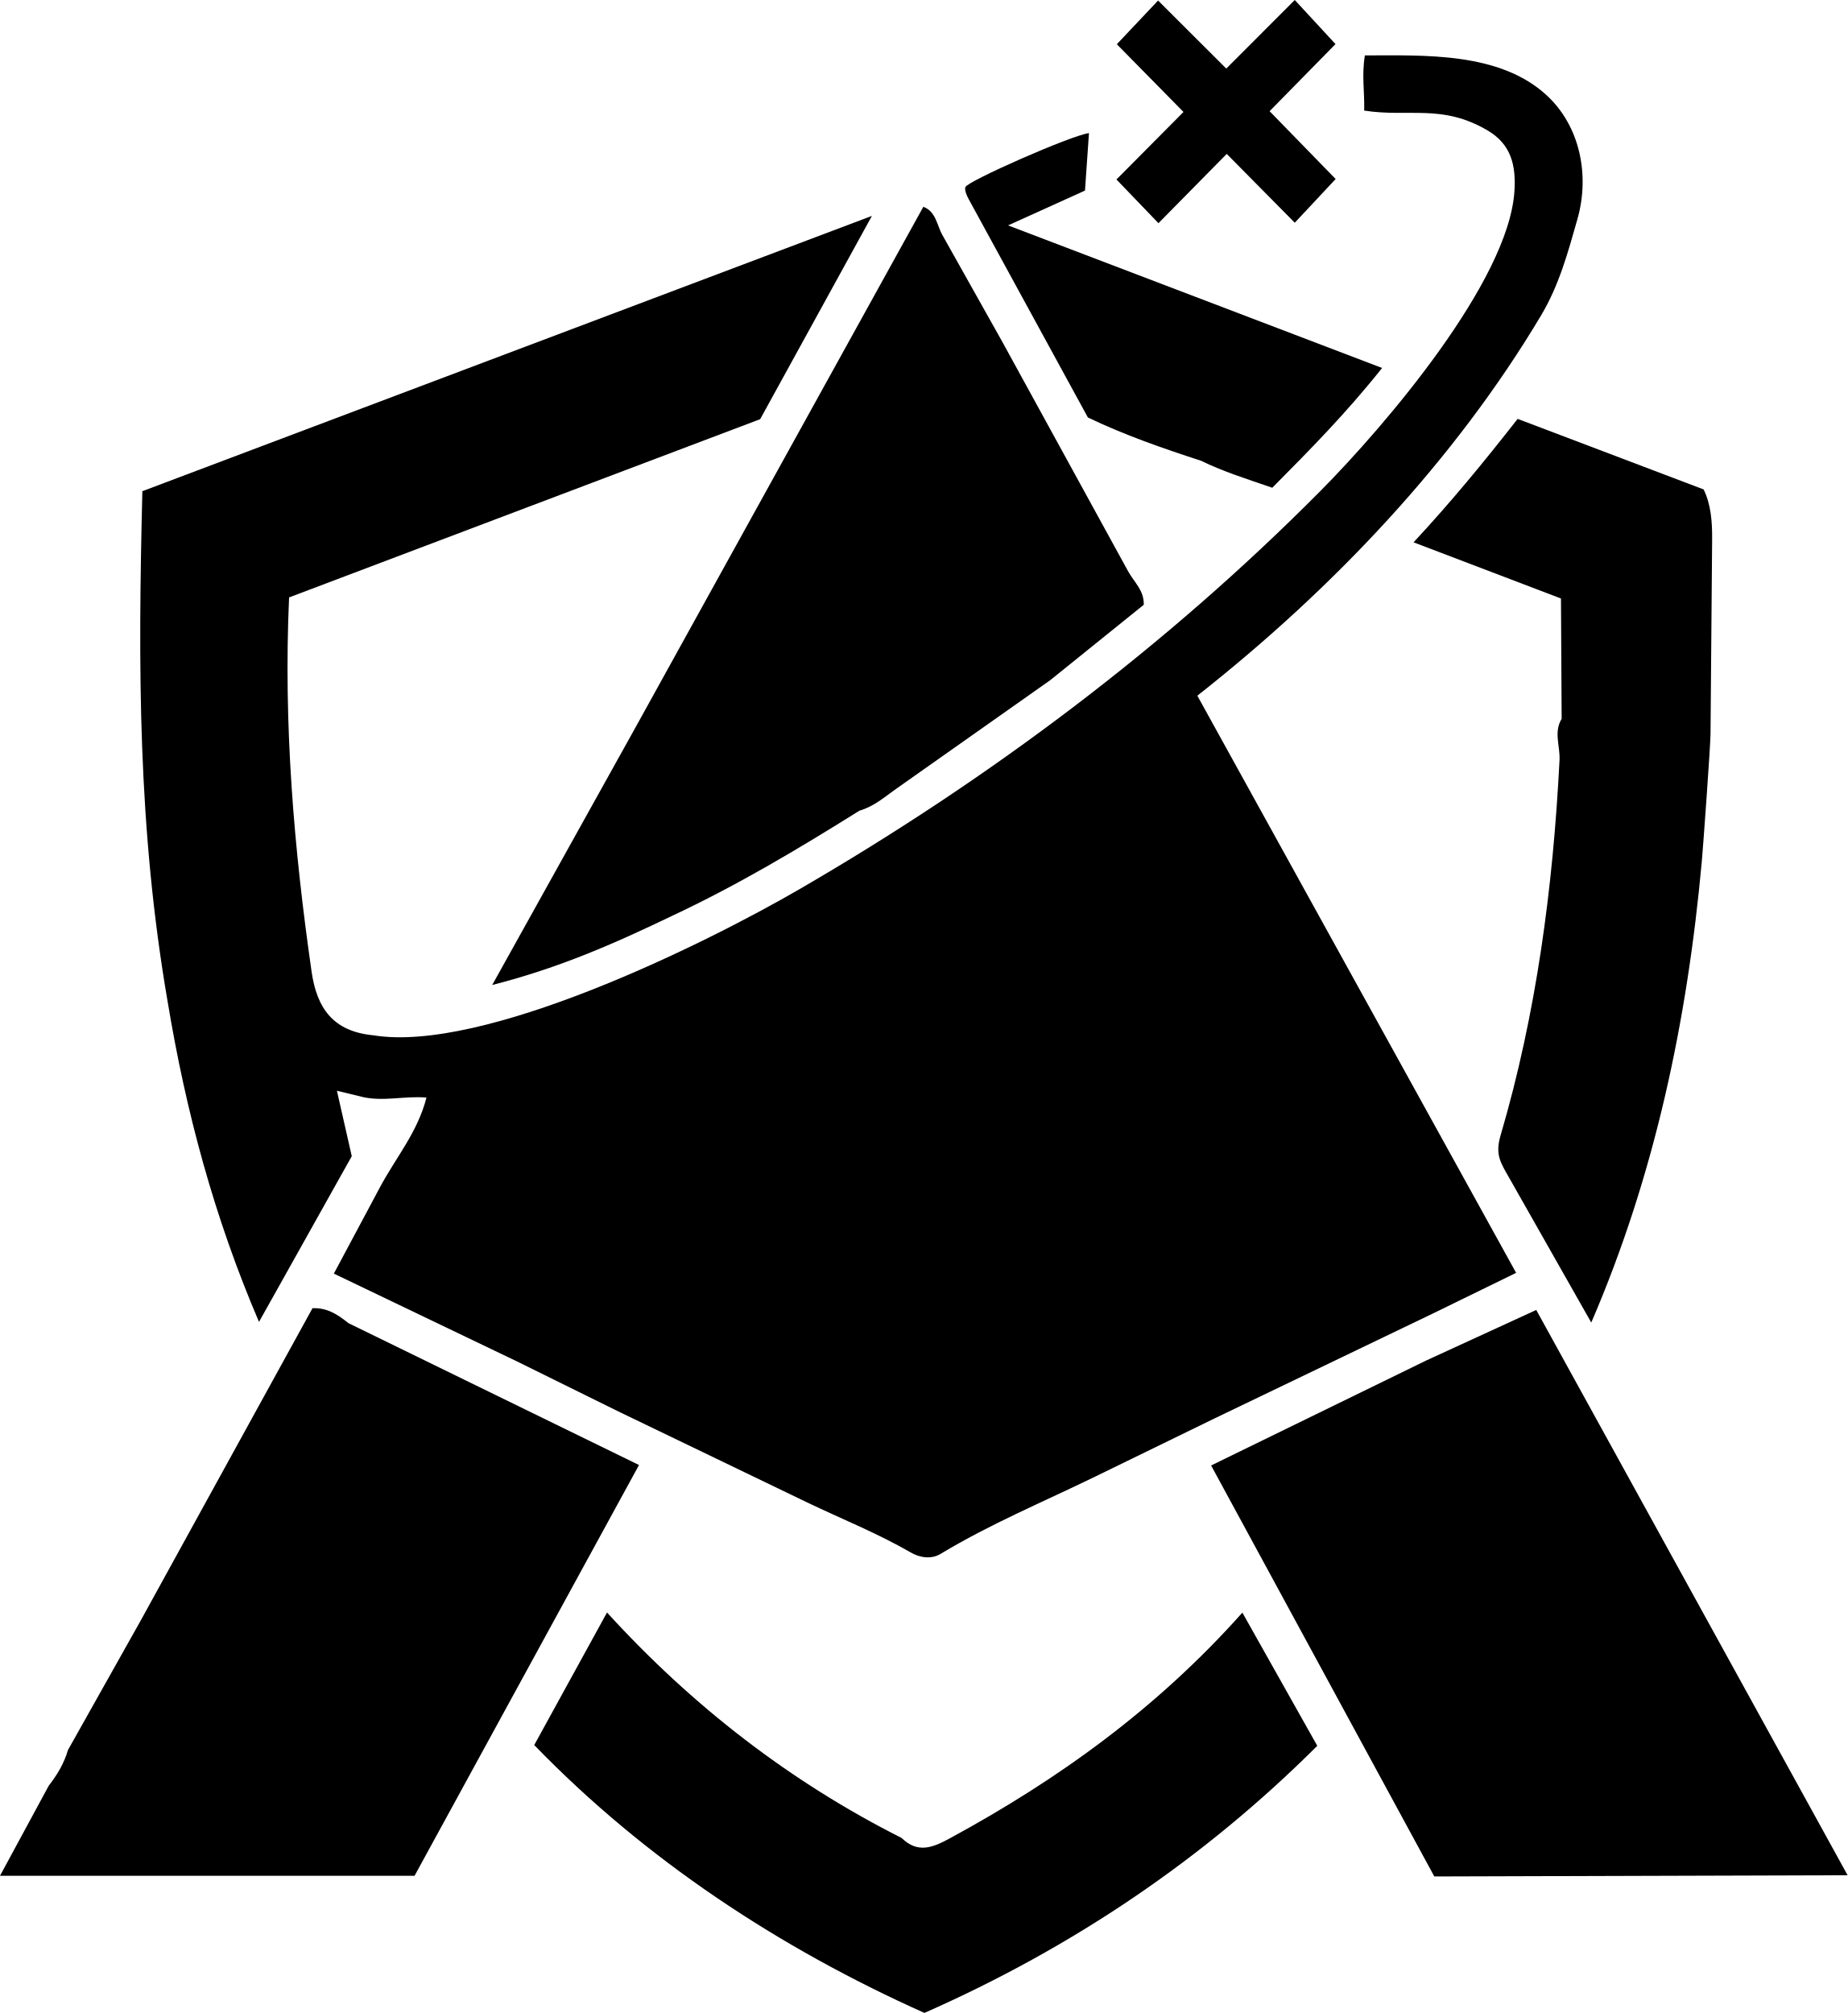
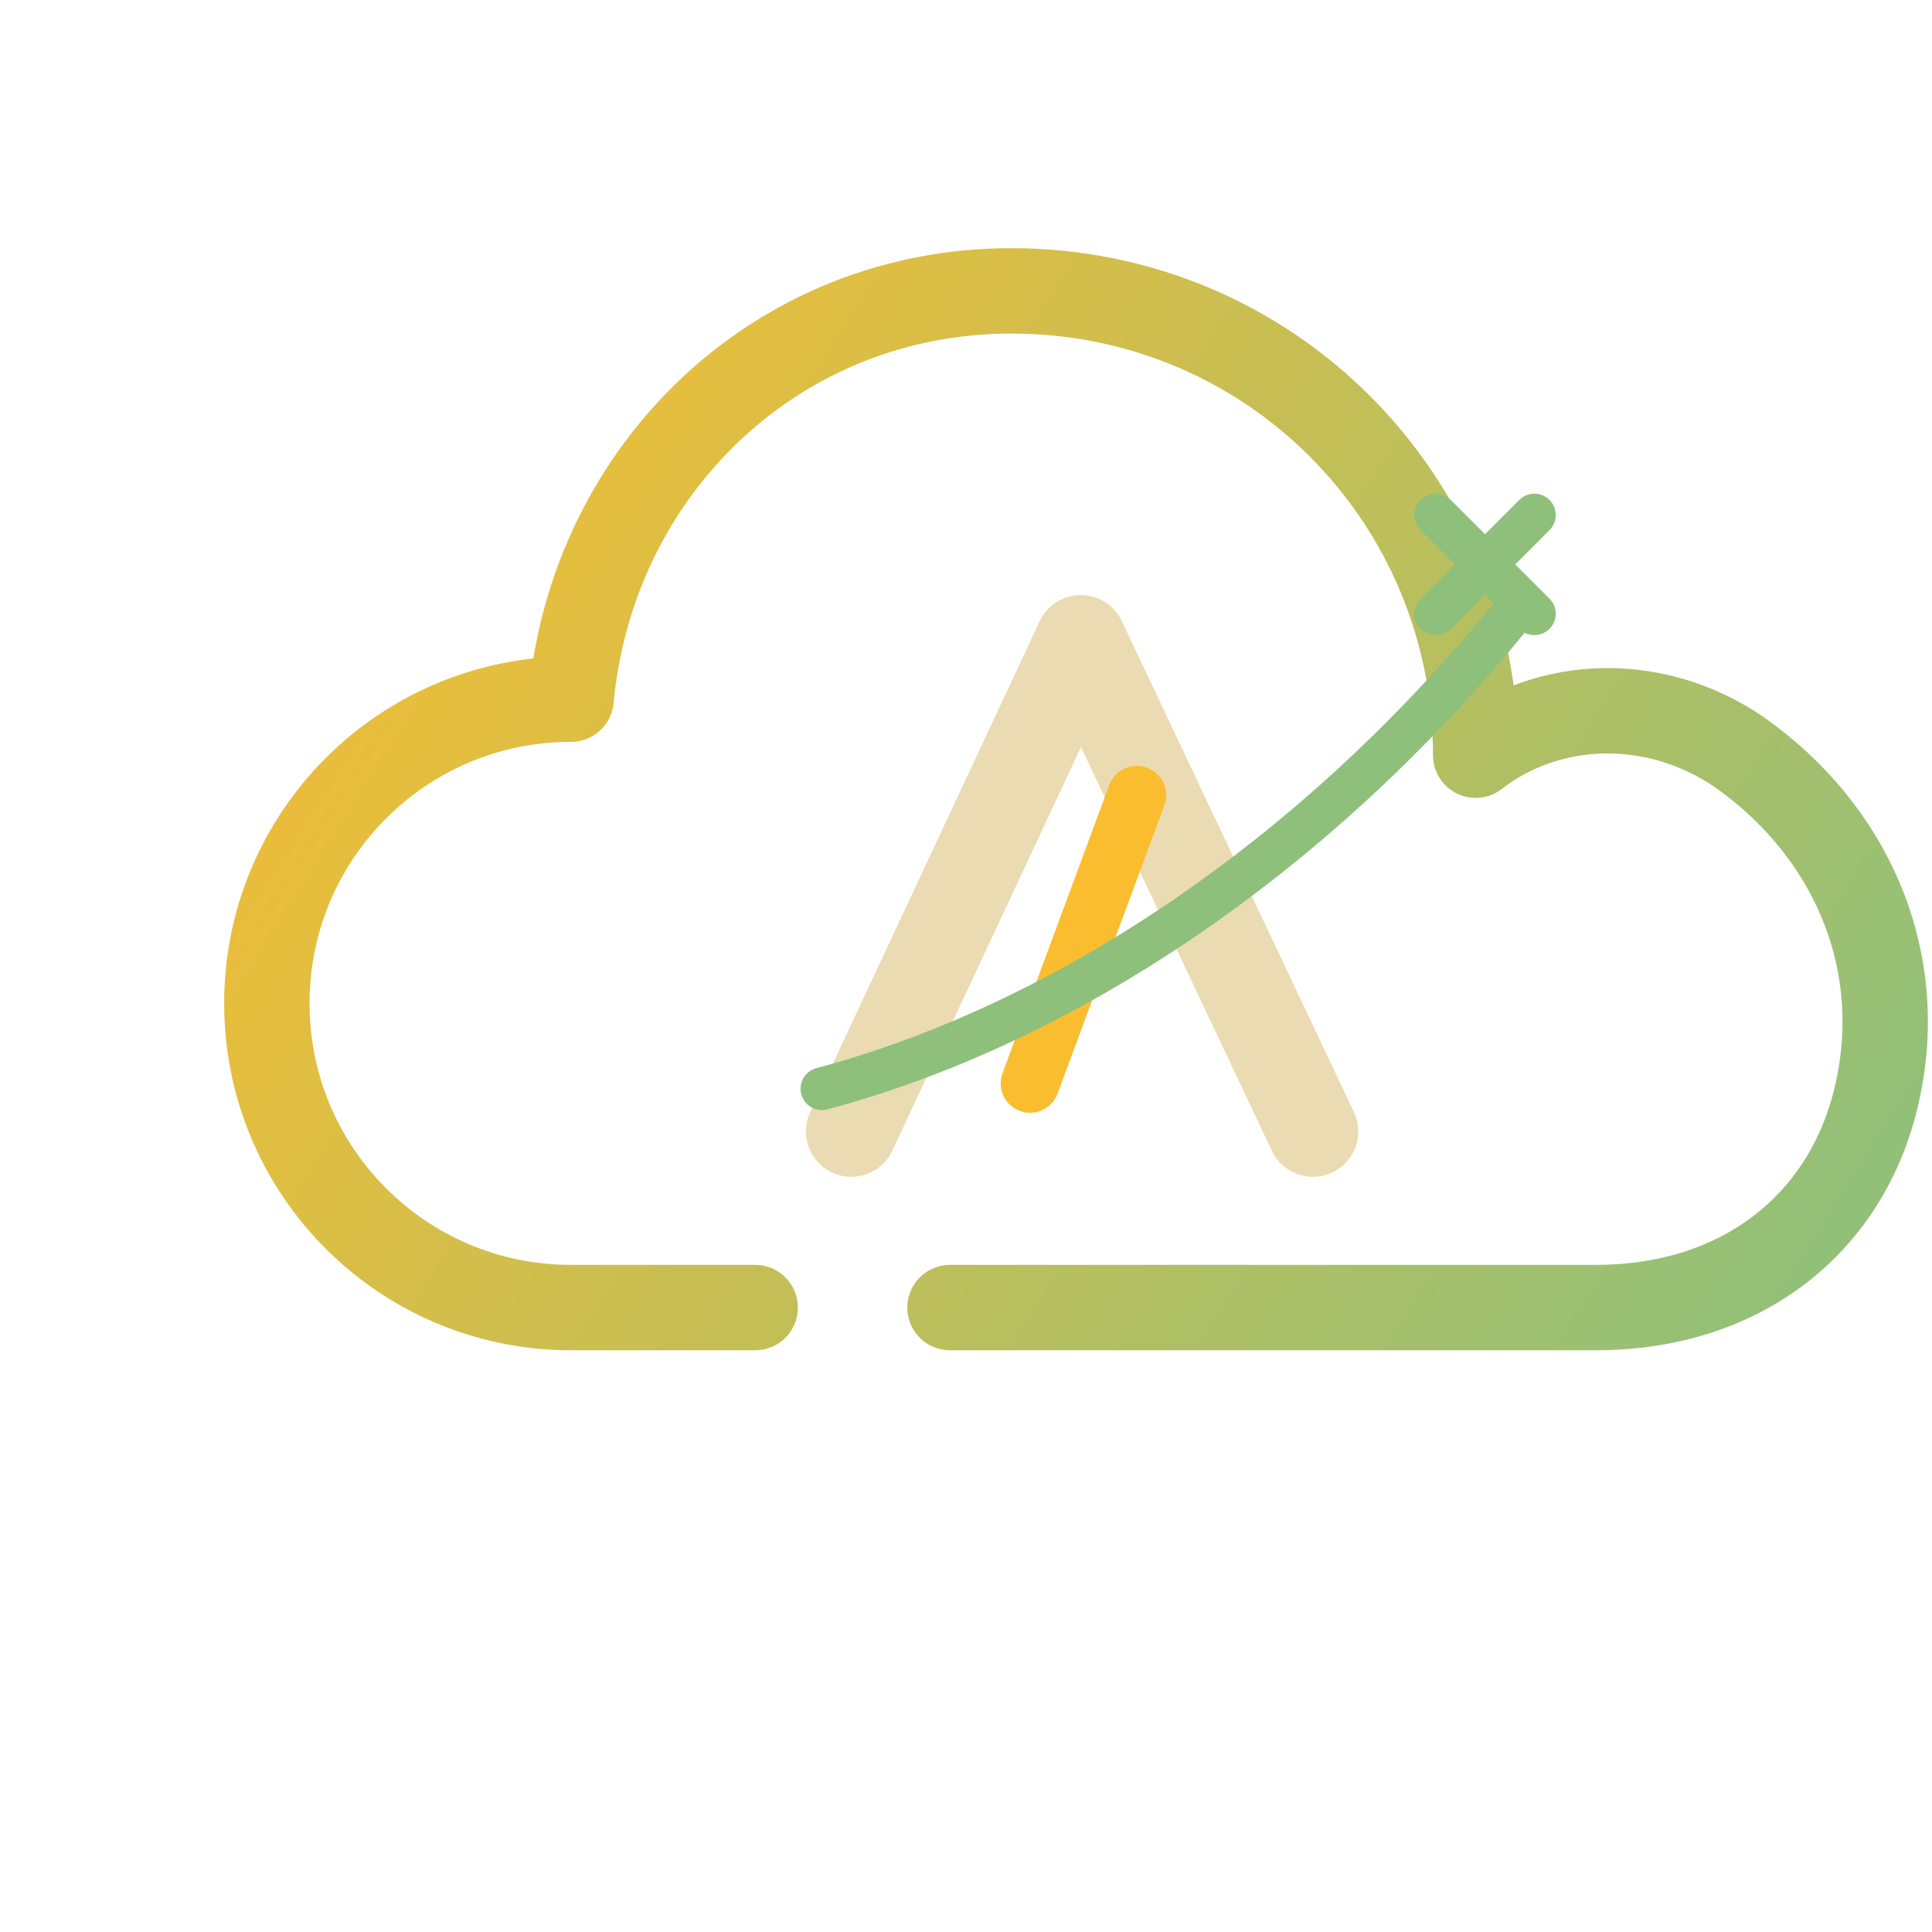
- <svg xmlns="http://www.w3.org/2000/svg" id="Layer_1" data-name="Layer 1" viewBox="0 0 241.4 263.02">
-   <g>
-     <path d="M54.17,245.09H0s6.37-11.77,6.37-11.77c1.1-1.42,2-2.9,2.51-4.66l9.51-16.93,22.44-40.8c1.92-.07,3.24.79,4.69,1.95l37.97,18.54-29.32,53.66Z" />
-     <polygon points="187.4 245.18 158.24 191.48 186.33 177.77 200.72 171.16 241.4 245.02 187.4 245.18" />
-     <path d="M162.32,210.7l9.79,17.41c-14.83,14.8-32,26.37-51.33,34.9-19-8.51-36.52-20.06-50.98-35l9.51-17.32c11.14,12.22,23.92,22.11,38.49,29.46,2.09,2.04,4.03,1.28,6.24.08,14.21-7.71,27.08-16.95,38.29-29.53Z" />
-   </g>
-   <g>
-     <path d="M207.9,172.79l-10.61-18.71c-1.2-2.12-1.99-3.15-1.23-5.73,4.68-15.93,6.85-32.37,7.7-48.99.1-1.93-.79-3.67.28-5.44l-.09-15.72-19.26-7.34c4.82-5.18,9.15-10.44,13.6-16.13l24.3,9.22c.96,1.97,1.13,4.22,1.11,6.55l-.21,25.39c-.01,1.53-.94,14.45-1.14,16.68-1.89,20.69-6.1,40.89-14.43,60.21Z" />
-     <path d="M166.23,63.73c-3.41-1.18-6.33-2.08-9.29-3.52-5.11-1.67-9.93-3.33-14.8-5.66l-15.56-28.5c-.32-.59-.56-1.2-.45-1.6.21-.75,13.78-6.75,16.15-7.06l-.52,7.51-10.05,4.55,48.87,18.63c-4.68,5.88-9.29,10.55-14.35,15.65Z" />
-   </g>
-   <polygon points="169.17 29.1 160.28 20.11 151.36 29.16 145.87 23.45 154.63 14.63 145.92 5.78 151.31 .07 160.22 8.96 169.17 0 174.49 5.76 165.88 14.53 174.51 23.39 169.17 29.1" />
-   <g>
-     <path d="M47.29,143.31l-3.27-.79,1.94,8.55-12.12,21.65c-5.84-13.63-9.55-27.44-11.94-41.86-3.9-22.68-3.87-43.67-3.3-66.68L113.92,28.21l-14.6,26.56-61.55,23.29c-.74,16.66.62,32.73,2.94,48.89.68,4.7,2.74,7.81,8.05,8.32,14.3,2.35,42.97-11.69,55.82-19.16,24.76-14.38,47.82-31.67,67.95-51.97,8.44-8.51,24.59-27.41,25.34-39.16.22-3.4-.44-6.14-3.53-7.95-5.96-3.49-10.22-1.67-16.1-2.58.06-2.57-.34-4.57.09-7.21,7.69,0,17.56-.49,23.74,5.2,4.38,4.03,5.66,10.45,4.03,16.19-1.23,4.33-2.39,8.62-4.73,12.55-11.23,18.85-27.09,35.67-44.93,49.72l41.65,75.41-10.68,5.22-28.8,13.84-15.51,7.56c-6.83,3.33-13.67,6.16-20.22,10.11-1.22.73-2.72.48-3.84-.17-4.48-2.58-8.99-4.36-13.62-6.58l-24.61-11.86-13.25-6.54-23.94-11.48,6.04-11.31c2.07-3.87,4.92-7.19,6.06-11.69-2.85-.25-5.67.57-8.45-.1Z" />
-     <path d="M137.21,88.88l-20.11,14.18c-1.57,1.11-2.89,2.3-4.82,2.87-8.04,5.03-15.97,9.76-24.58,13.79-7.49,3.6-14.66,6.75-23.39,8.98l18.78-33.76L120.64,27.02c1.66.62,1.75,2.38,2.5,3.71l7.8,13.9,16.43,29.97c.82,1.5,2.12,2.52,2.07,4.42l-12.23,9.86Z" />
+ <svg xmlns="http://www.w3.org/2000/svg" width="724" height="724" viewBox="0 0 724 724" fill="none" role="img" aria-labelledby="title desc">
+   <defs>
+     <linearGradient id="cloudStroke" x1="100" y1="110" x2="704" y2="492" gradientUnits="userSpaceOnUse">
+       <stop offset="0" stop-color="#fabd2f" />
+       <stop offset="1" stop-color="#8ec07c" />
+     </linearGradient>
+   </defs>
+   <g id="cloud-prisma-airs-sdk-icon" stroke-linecap="round" stroke-linejoin="round">
+     <path d="M283 490H214C151 490 100 439 100 376C100 313 151 262 214 262C222 176 291 109 379 109C476 109 553 187 553 283C580 262 620 260 652 282C693 311 714 358 704 407C694 457 654 490 598 490H356" stroke="url(#cloudStroke)" stroke-width="32" />
+     <path d="M319 424L405 240L492 424" stroke="#ebdbb2" stroke-width="34" />
+     <path d="M426 298L386 406" stroke="#fabd2f" stroke-width="22" />
+     <path d="M308 408C398 384 492 322 566 231" stroke="#8ec07c" stroke-width="16" />
+     <path d="M538 193L575 230M575 193L538 230" stroke="#8ec07c" stroke-width="16" />
  </g>
</svg>
